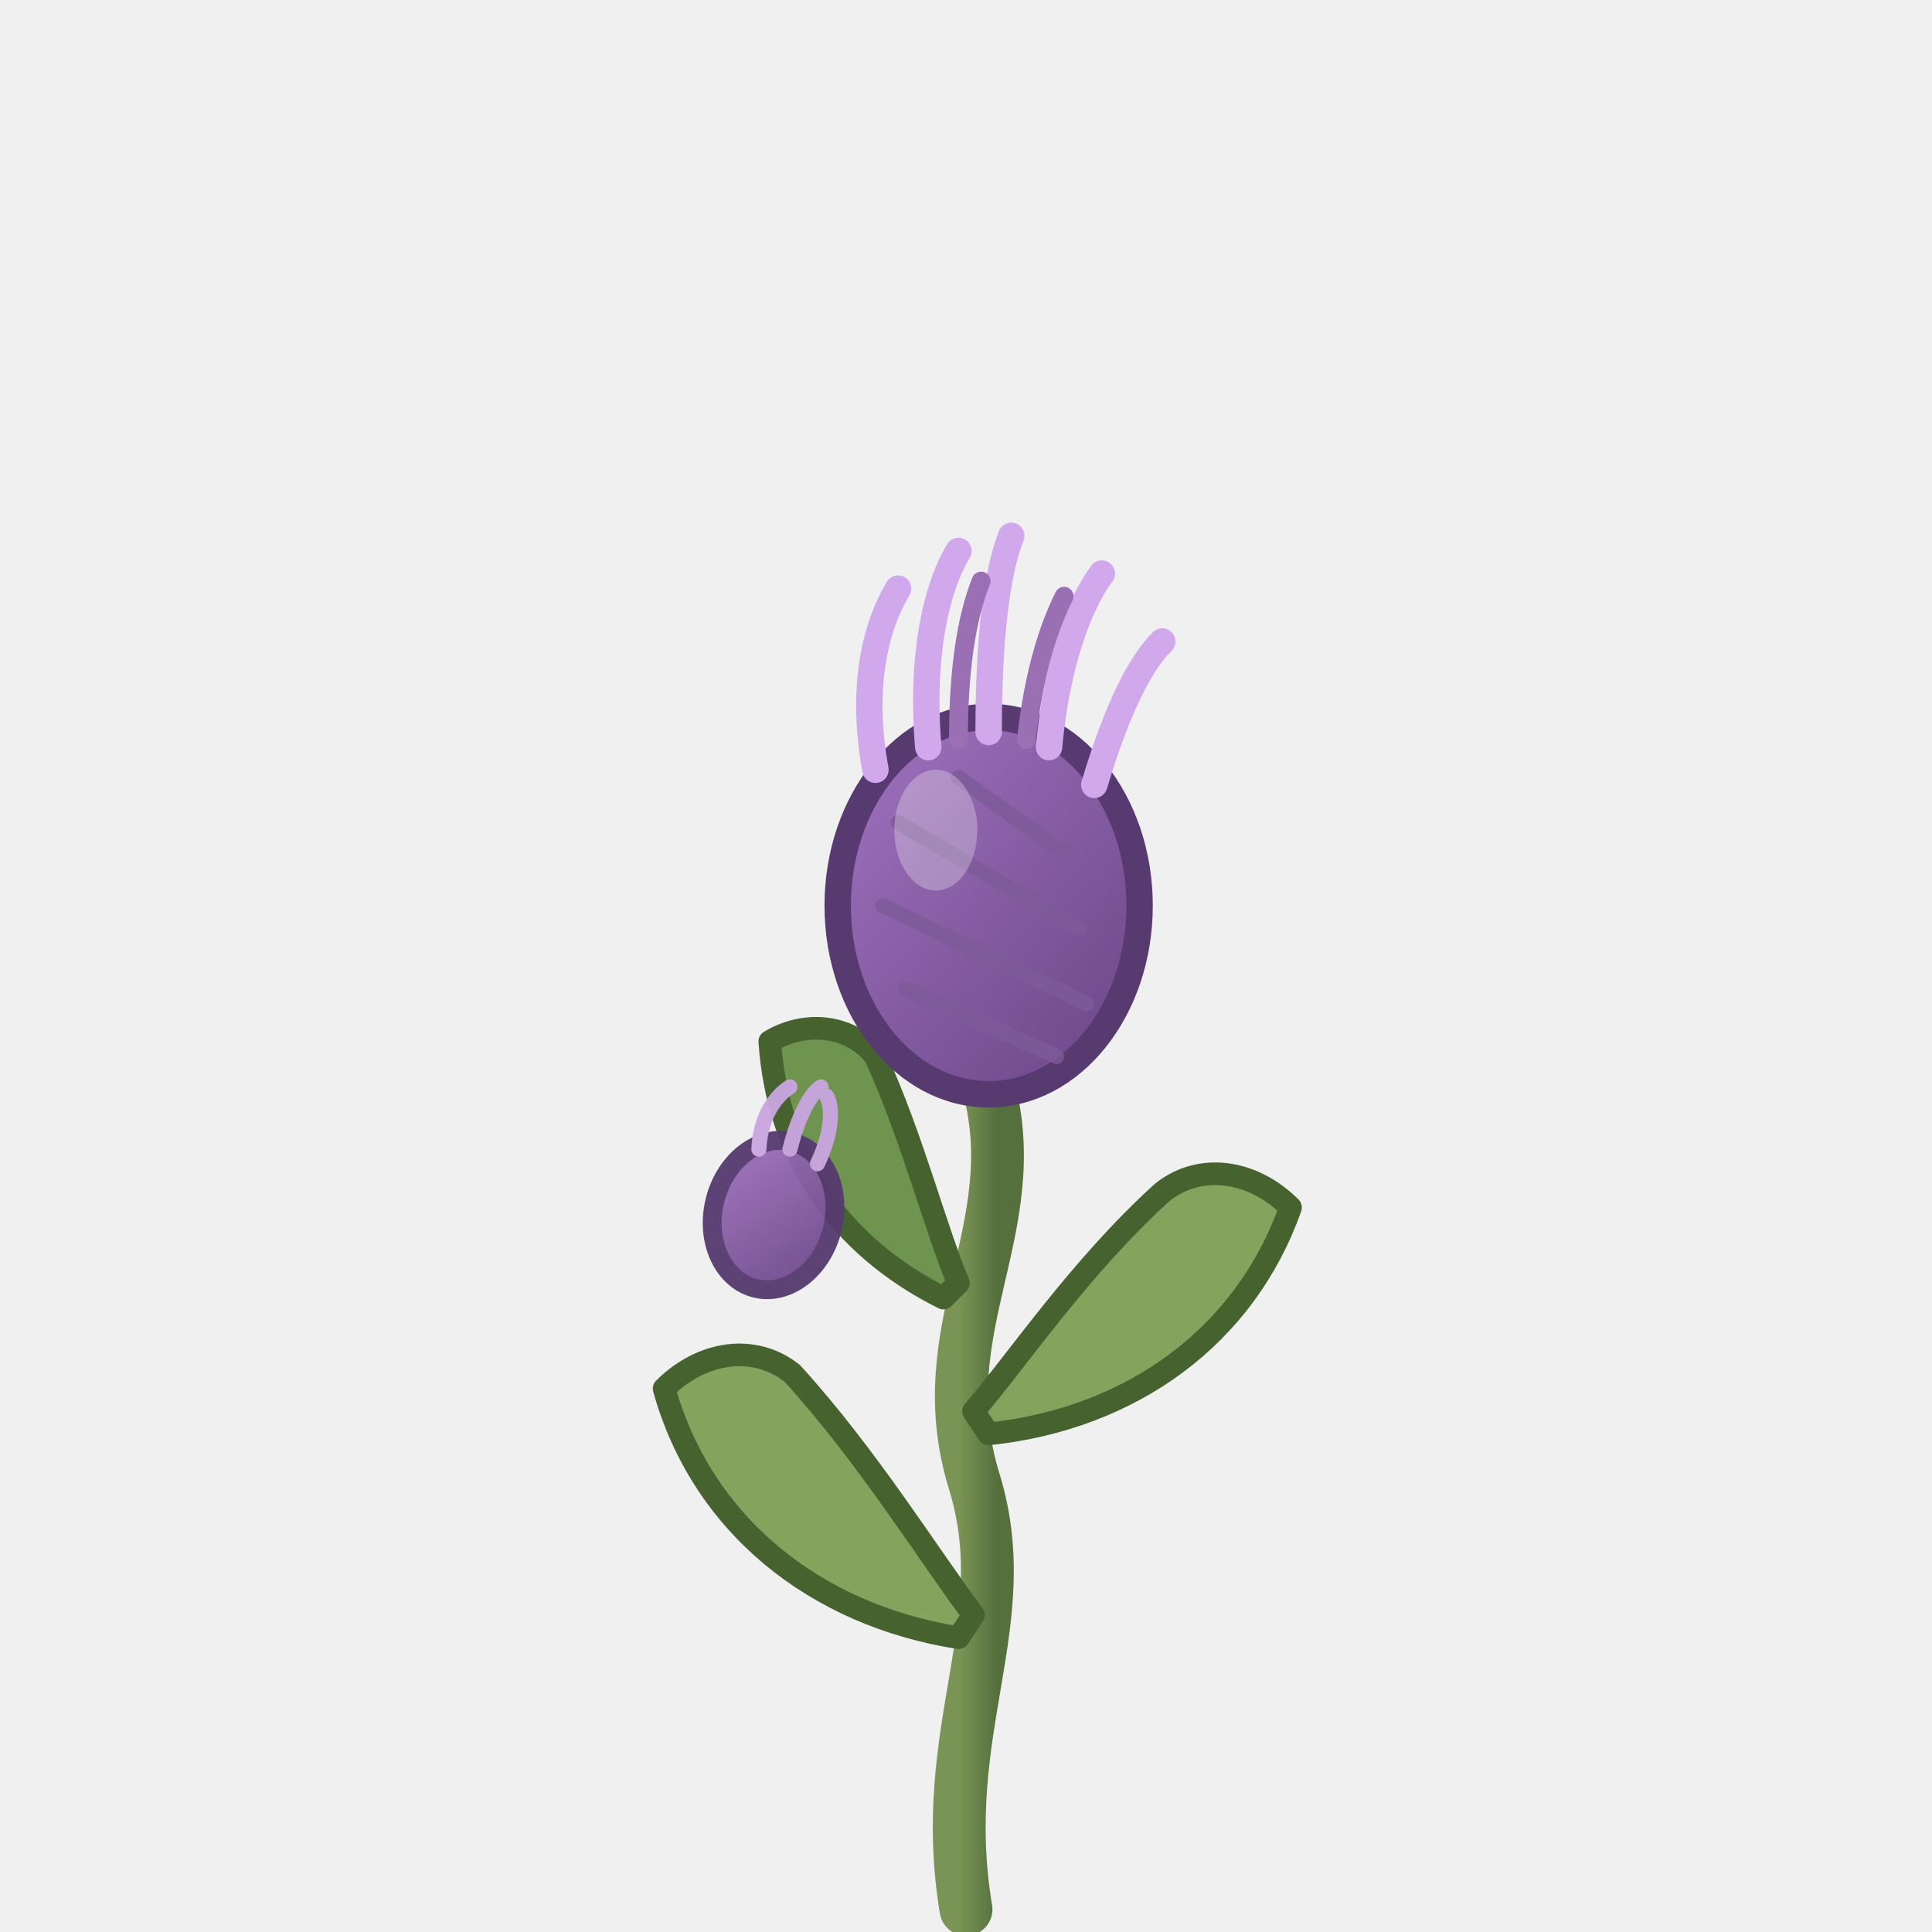
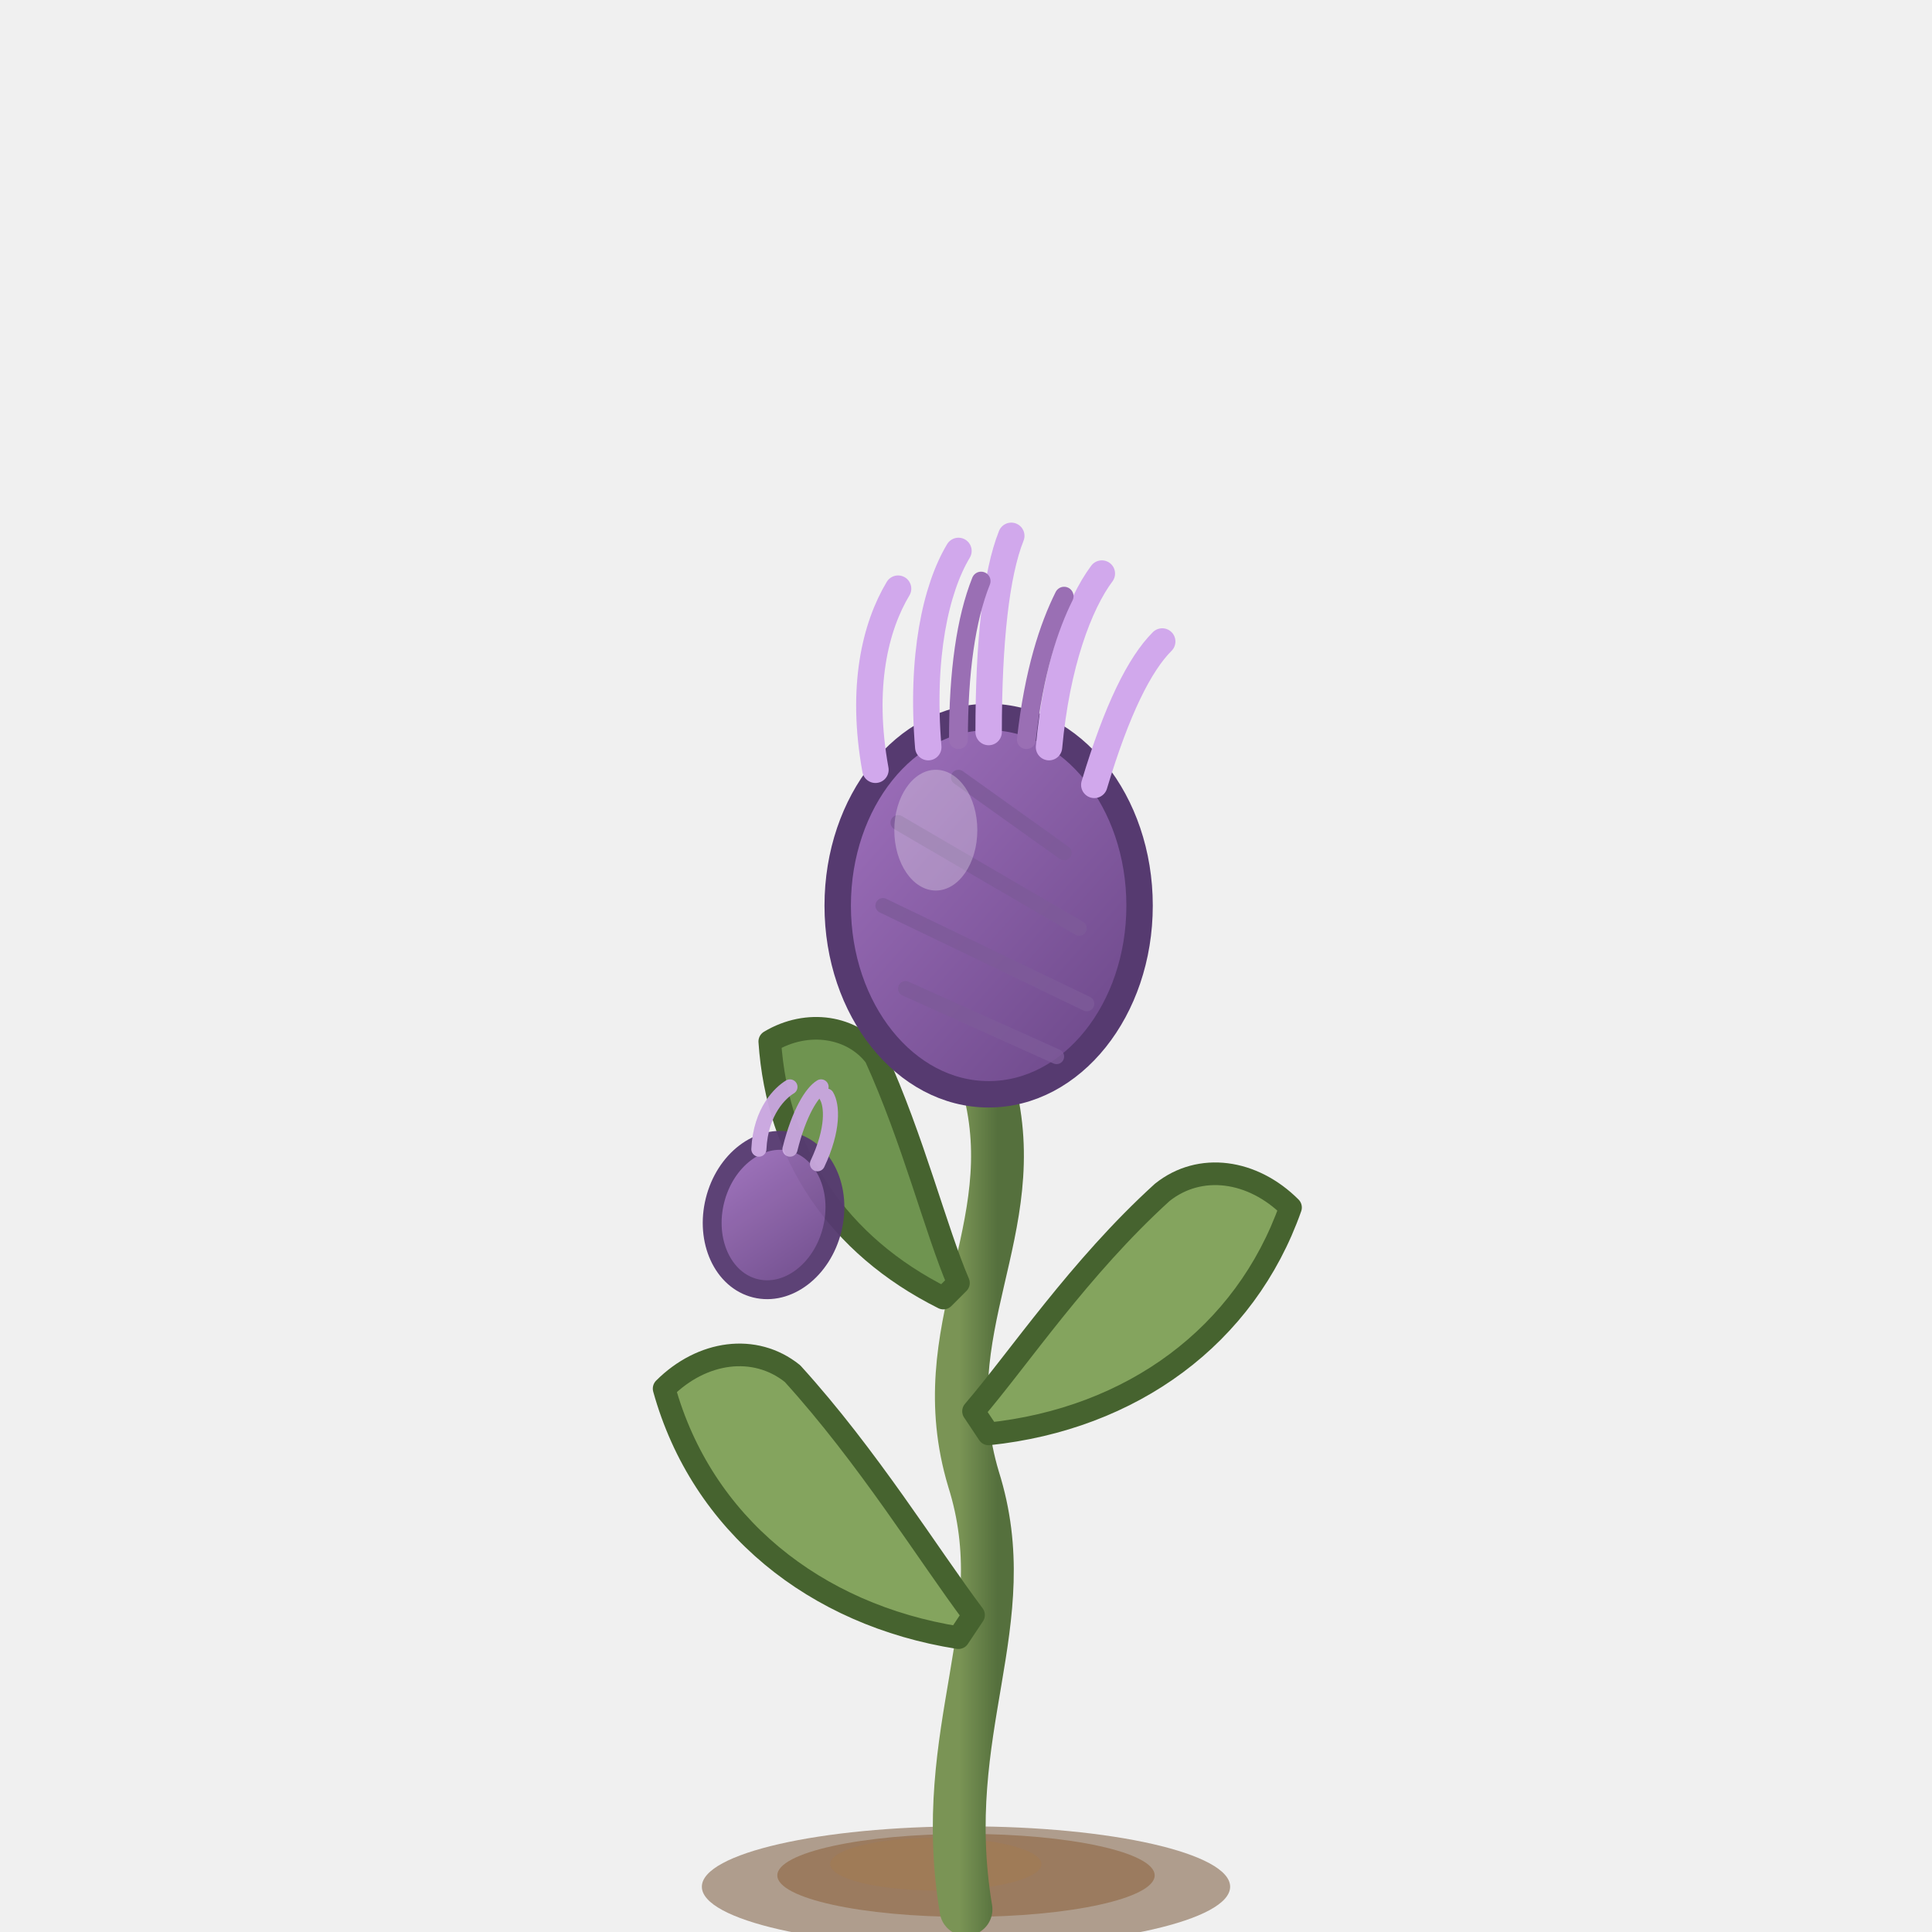
<svg xmlns="http://www.w3.org/2000/svg" width="512" height="512" viewBox="0 0 512 512">
  <defs>
    <linearGradient id="bulb" x1="0" y1="0" x2="0.9" y2="1">
      <stop offset="0" stop-color="#a273c0" />
      <stop offset="1" stop-color="#6b4788" />
    </linearGradient>
    <linearGradient id="wstem" x1="0" y1="0" x2="1" y2="0">
      <stop offset="0" stop-color="#7a9455" />
      <stop offset="1" stop-color="#55703d" />
    </linearGradient>
    <linearGradient id="wleaf" x1="0" y1="0" x2="1" y2="1">
      <stop offset="0" stop-color="#84a45e" />
      <stop offset="1" stop-color="#597740" />
    </linearGradient>
  </defs>
+   <ellipse cx="256" cy="500" rx="70" ry="16" fill="#6d4a2a" opacity="0.50" />
+   <ellipse cx="256" cy="497" rx="50" ry="11" fill="#8a5f38" opacity="0.55" />
+   <ellipse cx="248" cy="494" rx="28" ry="7" fill="#a4794e" opacity="0.45" />
  <path d="M256 506 C248 458 270 430 258 392 C246 352 272 326 262 288" stroke="url(#wstem)" stroke-width="14" fill="none" stroke-linecap="round" />
  <path d="M254 434 C216 428 186 404 176 368 C186 358 200 356 210 364 C230 386 246 412 258 428 Z" fill="#84a45e" stroke="#46632f" stroke-width="6" stroke-linejoin="round" />
  <path d="M262 380 C300 376 330 354 342 320 C332 310 318 308 308 316 C286 336 270 360 258 374 Z" fill="#84a45e" stroke="#46632f" stroke-width="6" stroke-linejoin="round" />
  <path d="M250 344 C222 330 206 306 204 276 C214 270 226 272 232 280 C242 302 248 326 254 340 Z" fill="#6f9450" stroke="#46632f" stroke-width="6" stroke-linejoin="round" />
  <g transform="translate(205 322) rotate(14)" opacity="0.95">
    <ellipse cx="0" cy="0" rx="16" ry="20" fill="url(#bulb)" stroke="#563a70" stroke-width="5" />
    <path d="M-8 -16 C-10 -26 -6 -32 -4 -34 M0 -18 C0 -28 2 -34 4 -36 M8 -16 C10 -26 8 -32 6 -34" stroke="#c9a6e0" stroke-width="4" fill="none" stroke-linecap="round" />
  </g>
  <g transform="translate(262 240)">
    <ellipse cx="0" cy="0" rx="40" ry="50" fill="url(#bulb)" stroke="#563a70" stroke-width="7" />
    <path d="M-24 -22 L24 6 M-28 0 L26 26 M-22 22 L18 40 M-8 -34 L20 -14" stroke="#7d5a99" stroke-width="4" stroke-linecap="round" opacity="0.8" />
    <ellipse cx="-14" cy="-20" rx="11" ry="16" fill="#ffffff" opacity="0.28" />
    <path d="M-30 -36 C-34 -58 -30 -74 -24 -84 M-16 -42 C-18 -66 -14 -84 -8 -94 M0 -46 C0 -70 2 -88 6 -98 M16 -42 C18 -64 24 -80 30 -88 M28 -32 C34 -52 40 -64 46 -70" stroke="#d1a8ec" stroke-width="7" fill="none" stroke-linecap="round" />
    <path d="M-8 -44 C-8 -62 -6 -76 -2 -86 M10 -44 C12 -62 16 -74 20 -82" stroke="#9a6fb4" stroke-width="5" fill="none" stroke-linecap="round" />
  </g>
</svg>
